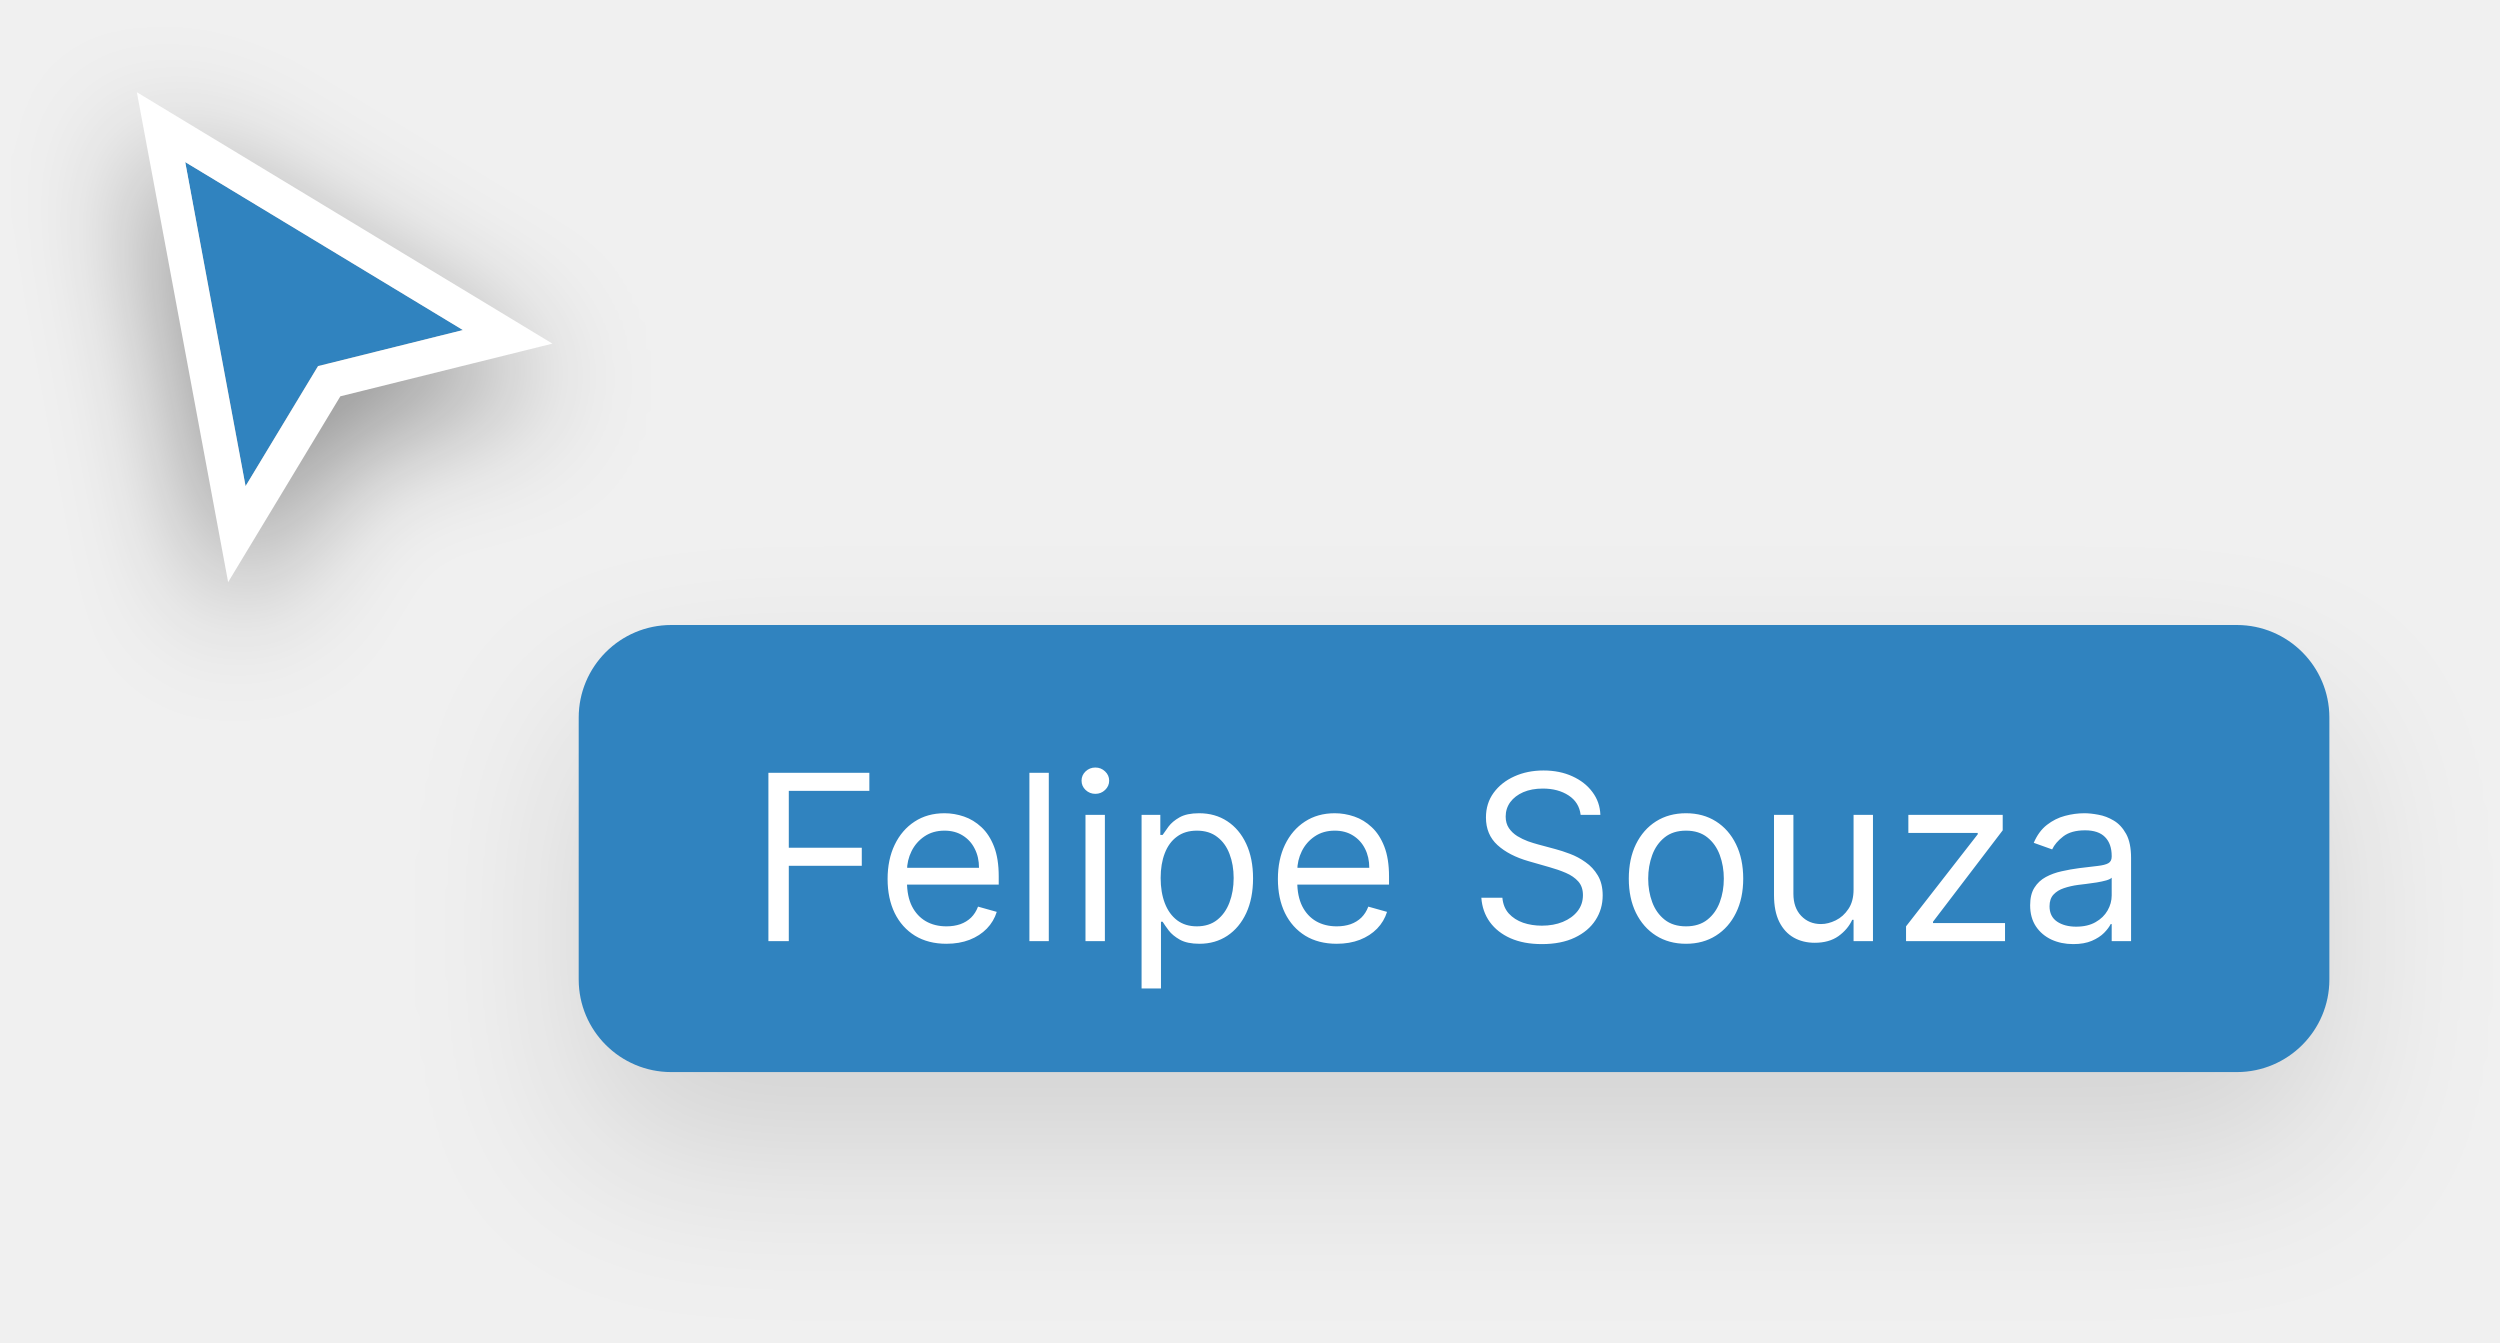
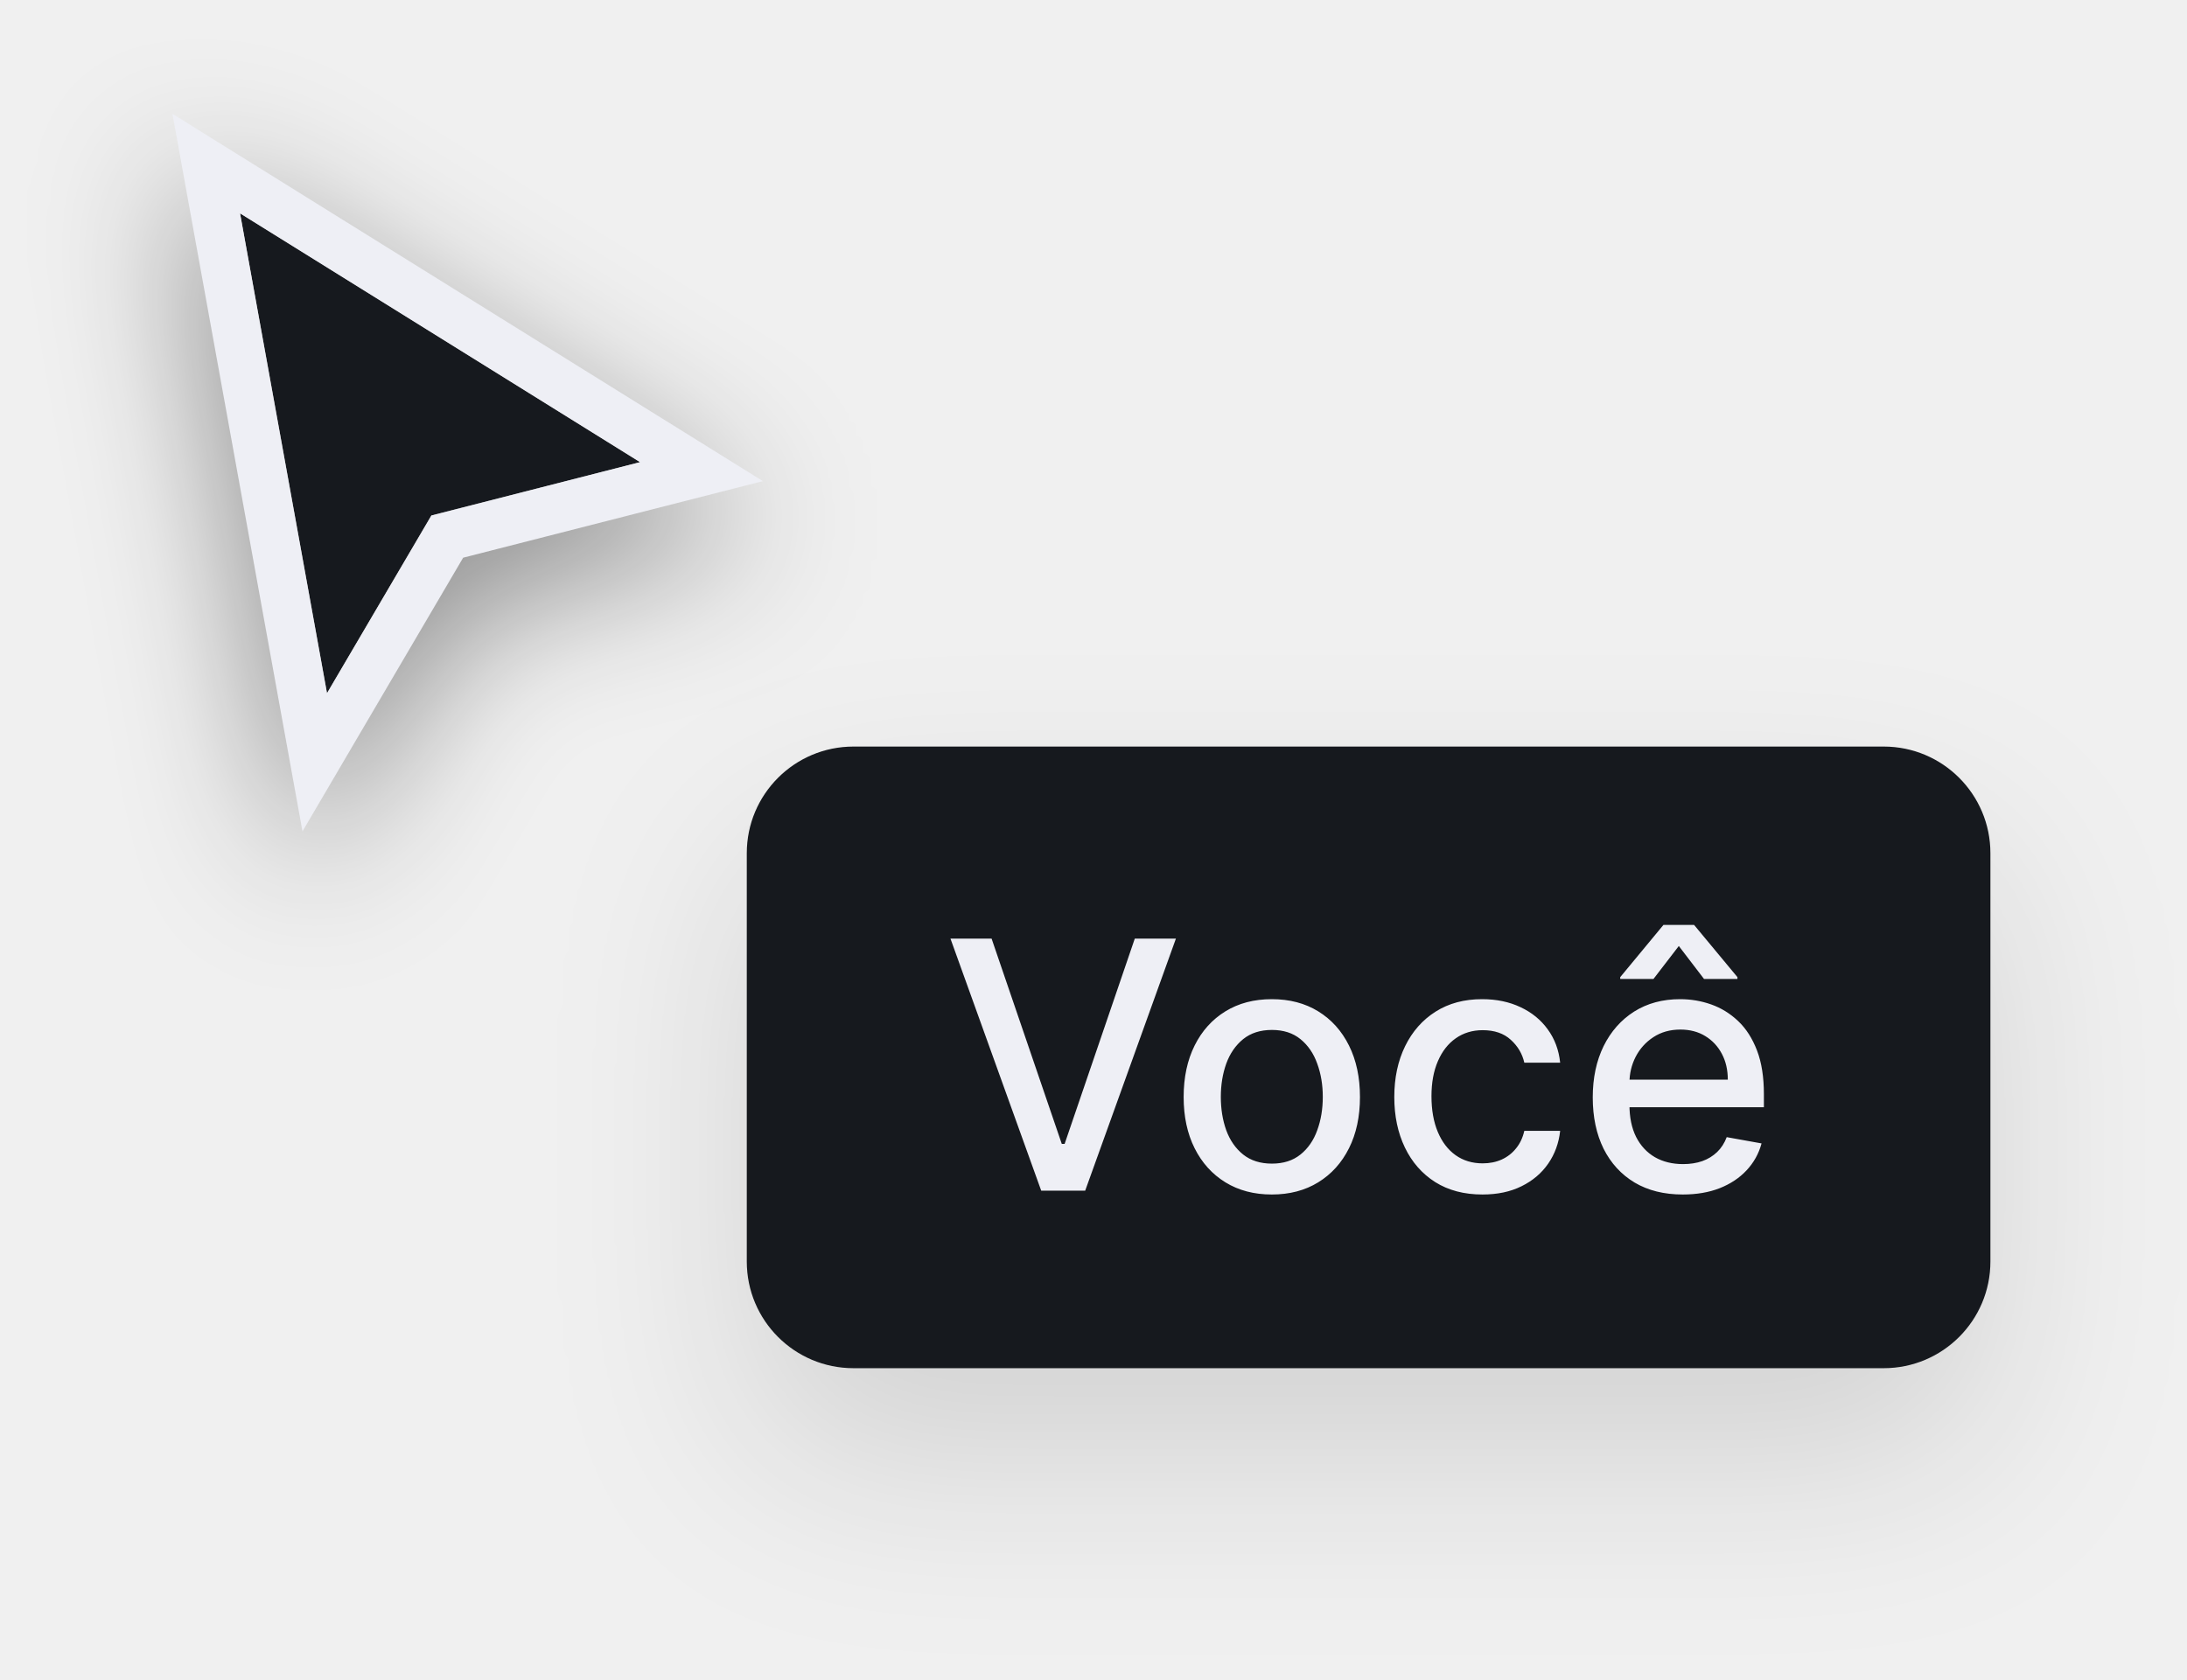
- <svg xmlns="http://www.w3.org/2000/svg" width="108" height="58" viewBox="0 0 108 58" fill="none">
-   <g filter="url(#filter0_d_1_3)">
-     <path d="M20 14.259L8 7L10.609 21L13.739 15.815L20 14.259Z" fill="#3083BF" />
-     <path d="M8.388 6.358L6.956 5.492L7.263 7.137L9.871 21.137L10.232 23.075L11.251 21.388L14.221 16.468L20.181 14.987L21.933 14.552L20.388 13.617L8.388 6.358Z" stroke="white" stroke-width="1.5" />
+ <svg xmlns="http://www.w3.org/2000/svg" width="82" height="63" viewBox="0 0 82 63" fill="none">
+   <g filter="url(#filter0_d_275_1161)">
+     <path d="M24 17.333L9 8L12.261 26L16.174 19.333L24 17.333Z" fill="#16191E" />
+     <path d="M24.226 18.219L26.302 17.689L24.483 16.557L9.483 7.224L7.733 6.135L8.1 8.163L11.361 26.163L11.801 28.59L13.049 26.463L16.77 20.125L24.226 18.219Z" stroke="#EEEFF5" stroke-width="1.829" />
  </g>
-   <g filter="url(#filter1_d_1_3)">
-     <path d="M25 31C25 28.791 26.791 27 29 27H96.629C98.838 27 100.629 28.791 100.629 31V42.314C100.629 44.523 98.838 46.314 96.629 46.314H29C26.791 46.314 25 44.523 25 42.314V31Z" fill="#3083BF" />
-     <path d="M33.195 40.657V33.384H37.556V34.166H34.076V36.623H37.229V37.404H34.076V40.657H33.195ZM40.887 40.771C40.361 40.771 39.908 40.655 39.527 40.423C39.148 40.188 38.856 39.862 38.65 39.443C38.446 39.021 38.344 38.531 38.344 37.972C38.344 37.414 38.446 36.921 38.65 36.495C38.856 36.067 39.142 35.733 39.509 35.494C39.878 35.252 40.309 35.132 40.802 35.132C41.086 35.132 41.366 35.179 41.643 35.274C41.92 35.368 42.172 35.522 42.4 35.735C42.627 35.946 42.808 36.225 42.943 36.573C43.078 36.921 43.145 37.35 43.145 37.859V38.214H38.941V37.489H42.293C42.293 37.182 42.232 36.907 42.108 36.666C41.988 36.424 41.815 36.234 41.59 36.094C41.367 35.954 41.105 35.884 40.802 35.884C40.468 35.884 40.179 35.967 39.935 36.133C39.694 36.296 39.508 36.509 39.378 36.772C39.248 37.035 39.182 37.317 39.182 37.617V38.1C39.182 38.512 39.253 38.861 39.395 39.148C39.54 39.432 39.74 39.649 39.996 39.798C40.251 39.944 40.548 40.018 40.887 40.018C41.107 40.018 41.306 39.987 41.483 39.926C41.663 39.862 41.819 39.767 41.949 39.642C42.079 39.514 42.18 39.355 42.251 39.166L43.06 39.393C42.975 39.667 42.832 39.909 42.63 40.117C42.429 40.323 42.181 40.484 41.885 40.6C41.589 40.714 41.256 40.771 40.887 40.771ZM45.308 33.384V40.657H44.47V33.384H45.308ZM46.893 40.657V35.203H47.731V40.657H46.893ZM47.319 34.294C47.156 34.294 47.015 34.238 46.897 34.127C46.781 34.015 46.723 33.882 46.723 33.725C46.723 33.569 46.781 33.435 46.897 33.324C47.015 33.213 47.156 33.157 47.319 33.157C47.483 33.157 47.623 33.213 47.739 33.324C47.857 33.435 47.916 33.569 47.916 33.725C47.916 33.882 47.857 34.015 47.739 34.127C47.623 34.238 47.483 34.294 47.319 34.294ZM49.316 42.703V35.203H50.126V36.069H50.225C50.287 35.974 50.372 35.854 50.481 35.707C50.593 35.558 50.751 35.425 50.957 35.309C51.165 35.191 51.447 35.132 51.802 35.132C52.261 35.132 52.666 35.246 53.017 35.476C53.367 35.706 53.641 36.031 53.837 36.453C54.033 36.874 54.132 37.371 54.132 37.944C54.132 38.522 54.033 39.022 53.837 39.446C53.641 39.868 53.368 40.194 53.02 40.426C52.672 40.656 52.271 40.771 51.816 40.771C51.466 40.771 51.185 40.713 50.975 40.597C50.764 40.478 50.602 40.345 50.488 40.196C50.375 40.044 50.287 39.919 50.225 39.819H50.154V42.703H49.316ZM50.14 37.93C50.14 38.342 50.201 38.705 50.321 39.02C50.442 39.333 50.618 39.578 50.85 39.755C51.083 39.93 51.367 40.018 51.703 40.018C52.053 40.018 52.346 39.926 52.58 39.741C52.817 39.554 52.994 39.303 53.113 38.988C53.233 38.671 53.294 38.318 53.294 37.93C53.294 37.546 53.234 37.201 53.116 36.893C53 36.583 52.824 36.338 52.587 36.158C52.353 35.975 52.058 35.884 51.703 35.884C51.362 35.884 51.075 35.971 50.843 36.144C50.611 36.314 50.436 36.553 50.318 36.861C50.2 37.166 50.14 37.523 50.14 37.93ZM57.747 40.771C57.221 40.771 56.768 40.655 56.387 40.423C56.008 40.188 55.716 39.862 55.51 39.443C55.306 39.021 55.205 38.531 55.205 37.972C55.205 37.414 55.306 36.921 55.51 36.495C55.716 36.067 56.002 35.733 56.369 35.494C56.739 35.252 57.169 35.132 57.662 35.132C57.946 35.132 58.227 35.179 58.504 35.274C58.781 35.368 59.033 35.522 59.26 35.735C59.487 35.946 59.668 36.225 59.803 36.573C59.938 36.921 60.006 37.35 60.006 37.859V38.214H55.801V37.489H59.153C59.153 37.182 59.092 36.907 58.969 36.666C58.848 36.424 58.675 36.234 58.45 36.094C58.228 35.954 57.965 35.884 57.662 35.884C57.328 35.884 57.039 35.967 56.795 36.133C56.554 36.296 56.368 36.509 56.238 36.772C56.108 37.035 56.042 37.317 56.042 37.617V38.1C56.042 38.512 56.114 38.861 56.256 39.148C56.4 39.432 56.6 39.649 56.856 39.798C57.111 39.944 57.409 40.018 57.747 40.018C57.967 40.018 58.166 39.987 58.344 39.926C58.524 39.862 58.679 39.767 58.809 39.642C58.939 39.514 59.04 39.355 59.111 39.166L59.92 39.393C59.835 39.667 59.692 39.909 59.491 40.117C59.289 40.323 59.041 40.484 58.745 40.6C58.449 40.714 58.116 40.771 57.747 40.771ZM68.284 35.203C68.241 34.843 68.068 34.563 67.765 34.364C67.462 34.166 67.091 34.066 66.65 34.066C66.328 34.066 66.047 34.118 65.805 34.222C65.566 34.327 65.379 34.47 65.244 34.652C65.112 34.834 65.045 35.042 65.045 35.274C65.045 35.468 65.091 35.635 65.184 35.774C65.278 35.912 65.399 36.026 65.546 36.119C65.693 36.209 65.847 36.283 66.008 36.343C66.169 36.399 66.317 36.446 66.451 36.481L67.19 36.68C67.379 36.73 67.59 36.798 67.822 36.886C68.057 36.973 68.28 37.093 68.493 37.245C68.709 37.394 68.886 37.585 69.026 37.82C69.166 38.054 69.236 38.342 69.236 38.683C69.236 39.076 69.133 39.431 68.927 39.748C68.723 40.065 68.425 40.317 68.032 40.504C67.641 40.691 67.166 40.785 66.608 40.785C66.087 40.785 65.636 40.701 65.255 40.533C64.876 40.365 64.578 40.13 64.36 39.83C64.144 39.529 64.022 39.18 63.994 38.782H64.903C64.927 39.057 65.019 39.284 65.18 39.464C65.344 39.642 65.549 39.774 65.798 39.862C66.049 39.947 66.319 39.989 66.608 39.989C66.944 39.989 67.246 39.935 67.513 39.826C67.781 39.715 67.993 39.561 68.149 39.364C68.305 39.166 68.383 38.934 68.383 38.669C68.383 38.427 68.316 38.23 68.181 38.079C68.046 37.928 67.868 37.804 67.648 37.71C67.428 37.615 67.19 37.532 66.934 37.461L66.04 37.205C65.471 37.042 65.022 36.809 64.69 36.506C64.359 36.203 64.193 35.806 64.193 35.316C64.193 34.909 64.303 34.554 64.523 34.251C64.746 33.946 65.044 33.709 65.418 33.541C65.794 33.37 66.215 33.285 66.679 33.285C67.147 33.285 67.564 33.369 67.929 33.537C68.293 33.703 68.582 33.93 68.795 34.219C69.011 34.508 69.124 34.836 69.136 35.203H68.284ZM72.836 40.771C72.343 40.771 71.911 40.654 71.54 40.419C71.17 40.185 70.882 39.857 70.673 39.435C70.467 39.014 70.364 38.522 70.364 37.958C70.364 37.39 70.467 36.894 70.673 36.47C70.882 36.047 71.17 35.718 71.54 35.483C71.911 35.249 72.343 35.132 72.836 35.132C73.328 35.132 73.759 35.249 74.129 35.483C74.5 35.718 74.789 36.047 74.995 36.47C75.203 36.894 75.307 37.39 75.307 37.958C75.307 38.522 75.203 39.014 74.995 39.435C74.789 39.857 74.5 40.185 74.129 40.419C73.759 40.654 73.328 40.771 72.836 40.771ZM72.836 40.018C73.21 40.018 73.518 39.922 73.759 39.73C74.001 39.538 74.179 39.286 74.295 38.974C74.411 38.661 74.469 38.323 74.469 37.958C74.469 37.594 74.411 37.254 74.295 36.939C74.179 36.624 74.001 36.37 73.759 36.176C73.518 35.981 73.21 35.884 72.836 35.884C72.462 35.884 72.154 35.981 71.912 36.176C71.671 36.37 71.492 36.624 71.376 36.939C71.26 37.254 71.202 37.594 71.202 37.958C71.202 38.323 71.26 38.661 71.376 38.974C71.492 39.286 71.671 39.538 71.912 39.73C72.154 39.922 72.462 40.018 72.836 40.018ZM80.074 38.427V35.203H80.912V40.657H80.074V39.734H80.017C79.89 40.011 79.691 40.246 79.421 40.441C79.151 40.632 78.81 40.728 78.398 40.728C78.057 40.728 77.754 40.654 77.489 40.504C77.224 40.353 77.016 40.126 76.864 39.823C76.713 39.517 76.637 39.133 76.637 38.669V35.203H77.475V38.612C77.475 39.009 77.586 39.327 77.809 39.563C78.034 39.8 78.32 39.919 78.668 39.919C78.876 39.919 79.088 39.865 79.304 39.759C79.521 39.652 79.704 39.489 79.85 39.269C80 39.048 80.074 38.768 80.074 38.427ZM82.341 40.657V40.018L85.438 36.041V35.984H82.441V35.203H86.517V35.87L83.506 39.819V39.876H86.617V40.657H82.341ZM89.562 40.785C89.217 40.785 88.903 40.72 88.621 40.59C88.34 40.457 88.116 40.267 87.95 40.018C87.785 39.767 87.702 39.464 87.702 39.109C87.702 38.796 87.763 38.543 87.886 38.349C88.01 38.152 88.174 37.998 88.38 37.887C88.586 37.776 88.813 37.693 89.062 37.639C89.313 37.582 89.565 37.537 89.818 37.504C90.15 37.461 90.418 37.429 90.624 37.408C90.833 37.384 90.984 37.345 91.079 37.291C91.176 37.236 91.225 37.142 91.225 37.007V36.978C91.225 36.628 91.129 36.355 90.937 36.161C90.747 35.967 90.46 35.87 90.074 35.87C89.674 35.87 89.36 35.958 89.133 36.133C88.906 36.308 88.746 36.495 88.653 36.694L87.858 36.41C88 36.078 88.189 35.821 88.426 35.636C88.665 35.449 88.926 35.319 89.207 35.245C89.492 35.169 89.771 35.132 90.046 35.132C90.221 35.132 90.422 35.153 90.649 35.196C90.879 35.236 91.1 35.32 91.313 35.448C91.529 35.575 91.707 35.768 91.85 36.026C91.992 36.285 92.062 36.63 92.062 37.063V40.657H91.225V39.919H91.182C91.125 40.037 91.03 40.163 90.898 40.298C90.765 40.433 90.589 40.548 90.369 40.643C90.148 40.738 89.88 40.785 89.562 40.785ZM89.69 40.032C90.022 40.032 90.301 39.967 90.528 39.837C90.758 39.707 90.931 39.538 91.047 39.333C91.165 39.127 91.225 38.91 91.225 38.683V37.916C91.189 37.958 91.111 37.997 90.99 38.033C90.872 38.066 90.734 38.096 90.578 38.122C90.424 38.145 90.274 38.167 90.127 38.185C89.983 38.202 89.866 38.216 89.776 38.228C89.558 38.257 89.354 38.303 89.165 38.367C88.978 38.428 88.826 38.522 88.71 38.647C88.597 38.77 88.54 38.938 88.54 39.151C88.54 39.443 88.647 39.663 88.863 39.812C89.081 39.959 89.357 40.032 89.69 40.032Z" fill="white" />
+   <g filter="url(#filter1_d_275_1161)">
+     <path d="M28 32C28 29.791 29.791 28 32 28H70.629C72.838 28 74.629 29.791 74.629 32V47.314C74.629 49.523 72.838 51.314 70.629 51.314H32C29.791 51.314 28 49.523 28 47.314V32Z" fill="#16191E" />
+     <path d="M37.179 35.203L39.811 42.903H39.917L42.548 35.203H44.09L40.688 44.657H39.04L35.637 35.203H37.179ZM47.686 44.8C47.021 44.8 46.441 44.648 45.945 44.343C45.45 44.038 45.065 43.612 44.791 43.064C44.517 42.517 44.38 41.876 44.38 41.144C44.38 40.408 44.517 39.765 44.791 39.214C45.065 38.663 45.45 38.236 45.945 37.931C46.441 37.626 47.021 37.474 47.686 37.474C48.35 37.474 48.931 37.626 49.426 37.931C49.922 38.236 50.306 38.663 50.58 39.214C50.854 39.765 50.991 40.408 50.991 41.144C50.991 41.876 50.854 42.517 50.58 43.064C50.306 43.612 49.922 44.038 49.426 44.343C48.931 44.648 48.35 44.8 47.686 44.8ZM47.69 43.642C48.121 43.642 48.478 43.528 48.761 43.3C49.044 43.072 49.254 42.769 49.389 42.39C49.528 42.012 49.597 41.595 49.597 41.139C49.597 40.687 49.528 40.272 49.389 39.893C49.254 39.511 49.044 39.205 48.761 38.974C48.478 38.743 48.121 38.628 47.69 38.628C47.256 38.628 46.896 38.743 46.61 38.974C46.327 39.205 46.116 39.511 45.977 39.893C45.842 40.272 45.774 40.687 45.774 41.139C45.774 41.595 45.842 42.012 45.977 42.39C46.116 42.769 46.327 43.072 46.61 43.3C46.896 43.528 47.256 43.642 47.69 43.642ZM55.584 44.8C54.897 44.8 54.306 44.645 53.811 44.334C53.318 44.02 52.94 43.588 52.675 43.037C52.41 42.486 52.278 41.855 52.278 41.144C52.278 40.424 52.414 39.788 52.684 39.237C52.955 38.683 53.337 38.251 53.829 37.94C54.322 37.629 54.902 37.474 55.57 37.474C56.108 37.474 56.588 37.574 57.01 37.774C57.432 37.971 57.772 38.248 58.03 38.605C58.292 38.962 58.447 39.379 58.497 39.856H57.153C57.079 39.524 56.91 39.237 56.645 38.997C56.384 38.757 56.033 38.637 55.593 38.637C55.208 38.637 54.871 38.739 54.582 38.942C54.296 39.142 54.072 39.428 53.912 39.801C53.752 40.17 53.672 40.607 53.672 41.112C53.672 41.629 53.751 42.075 53.908 42.45C54.065 42.826 54.286 43.117 54.573 43.323C54.862 43.529 55.202 43.632 55.593 43.632C55.854 43.632 56.091 43.584 56.304 43.489C56.519 43.391 56.699 43.251 56.844 43.069C56.992 42.888 57.095 42.669 57.153 42.413H58.497C58.447 42.872 58.298 43.281 58.049 43.642C57.8 44.002 57.466 44.285 57.047 44.491C56.632 44.697 56.144 44.8 55.584 44.8ZM63.094 44.8C62.395 44.8 61.794 44.651 61.289 44.352C60.787 44.051 60.399 43.628 60.125 43.083C59.855 42.535 59.719 41.893 59.719 41.158C59.719 40.431 59.855 39.791 60.125 39.237C60.399 38.683 60.781 38.251 61.27 37.94C61.763 37.629 62.338 37.474 62.997 37.474C63.397 37.474 63.785 37.54 64.16 37.672C64.536 37.805 64.873 38.013 65.171 38.296C65.47 38.579 65.705 38.947 65.878 39.399C66.05 39.848 66.136 40.395 66.136 41.038V41.527H60.499V40.493H64.783C64.783 40.13 64.71 39.808 64.562 39.528C64.414 39.245 64.206 39.022 63.939 38.859C63.674 38.696 63.363 38.614 63.006 38.614C62.618 38.614 62.28 38.709 61.99 38.9C61.704 39.088 61.483 39.334 61.326 39.639C61.172 39.941 61.095 40.268 61.095 40.622V41.43C61.095 41.904 61.178 42.307 61.344 42.64C61.513 42.972 61.749 43.226 62.05 43.401C62.352 43.574 62.705 43.66 63.108 43.66C63.369 43.66 63.608 43.623 63.823 43.549C64.039 43.472 64.225 43.358 64.382 43.208C64.539 43.057 64.659 42.87 64.742 42.649L66.048 42.884C65.944 43.269 65.756 43.606 65.485 43.895C65.217 44.182 64.88 44.405 64.474 44.565C64.071 44.722 63.611 44.8 63.094 44.8ZM63.892 36.717L62.946 35.48L61.995 36.717H60.749V36.648L62.369 34.69H63.519L65.144 36.648V36.717H63.892Z" fill="#EEEFF5" />
  </g>
  <defs>
-     <filter id="filter0_d_1_3" x="0.427" y="0.327" width="28.925" height="32.137" filterUnits="userSpaceOnUse" color-interpolation-filters="sRGB">
+     <filter id="filter0_d_275_1161" x="0.98" y="0.612" width="33.109" height="37.882" filterUnits="userSpaceOnUse" color-interpolation-filters="sRGB">
      <feFlood flood-opacity="0" result="BackgroundImageFix" />
      <feColorMatrix in="SourceAlpha" type="matrix" values="0 0 0 0 0 0 0 0 0 0 0 0 0 0 0 0 0 0 127 0" result="hardAlpha" />
      <feOffset dy="1.829" />
      <feGaussianBlur stdDeviation="2.743" />
      <feColorMatrix type="matrix" values="0 0 0 0 0 0 0 0 0 0 0 0 0 0 0 0 0 0 0.4 0" />
-       <feBlend mode="normal" in2="BackgroundImageFix" result="effect1_dropShadow_1_3" />
-       <feBlend mode="normal" in="SourceGraphic" in2="effect1_dropShadow_1_3" result="shape" />
+       <feBlend mode="normal" in2="BackgroundImageFix" result="effect1_dropShadow_275_1161" />
+       <feBlend mode="normal" in="SourceGraphic" in2="effect1_dropShadow_275_1161" result="shape" />
    </filter>
-     <filter id="filter1_d_1_3" x="17.686" y="23.343" width="90.257" height="33.943" filterUnits="userSpaceOnUse" color-interpolation-filters="sRGB">
+     <filter id="filter1_d_275_1161" x="20.686" y="24.343" width="61.257" height="37.943" filterUnits="userSpaceOnUse" color-interpolation-filters="sRGB">
      <feFlood flood-opacity="0" result="BackgroundImageFix" />
      <feColorMatrix in="SourceAlpha" type="matrix" values="0 0 0 0 0 0 0 0 0 0 0 0 0 0 0 0 0 0 127 0" result="hardAlpha" />
      <feOffset dy="3.657" />
      <feGaussianBlur stdDeviation="3.657" />
      <feColorMatrix type="matrix" values="0 0 0 0 0 0 0 0 0 0 0 0 0 0 0 0 0 0 0.12 0" />
-       <feBlend mode="normal" in2="BackgroundImageFix" result="effect1_dropShadow_1_3" />
-       <feBlend mode="normal" in="SourceGraphic" in2="effect1_dropShadow_1_3" result="shape" />
+       <feBlend mode="normal" in2="BackgroundImageFix" result="effect1_dropShadow_275_1161" />
+       <feBlend mode="normal" in="SourceGraphic" in2="effect1_dropShadow_275_1161" result="shape" />
    </filter>
  </defs>
</svg>
